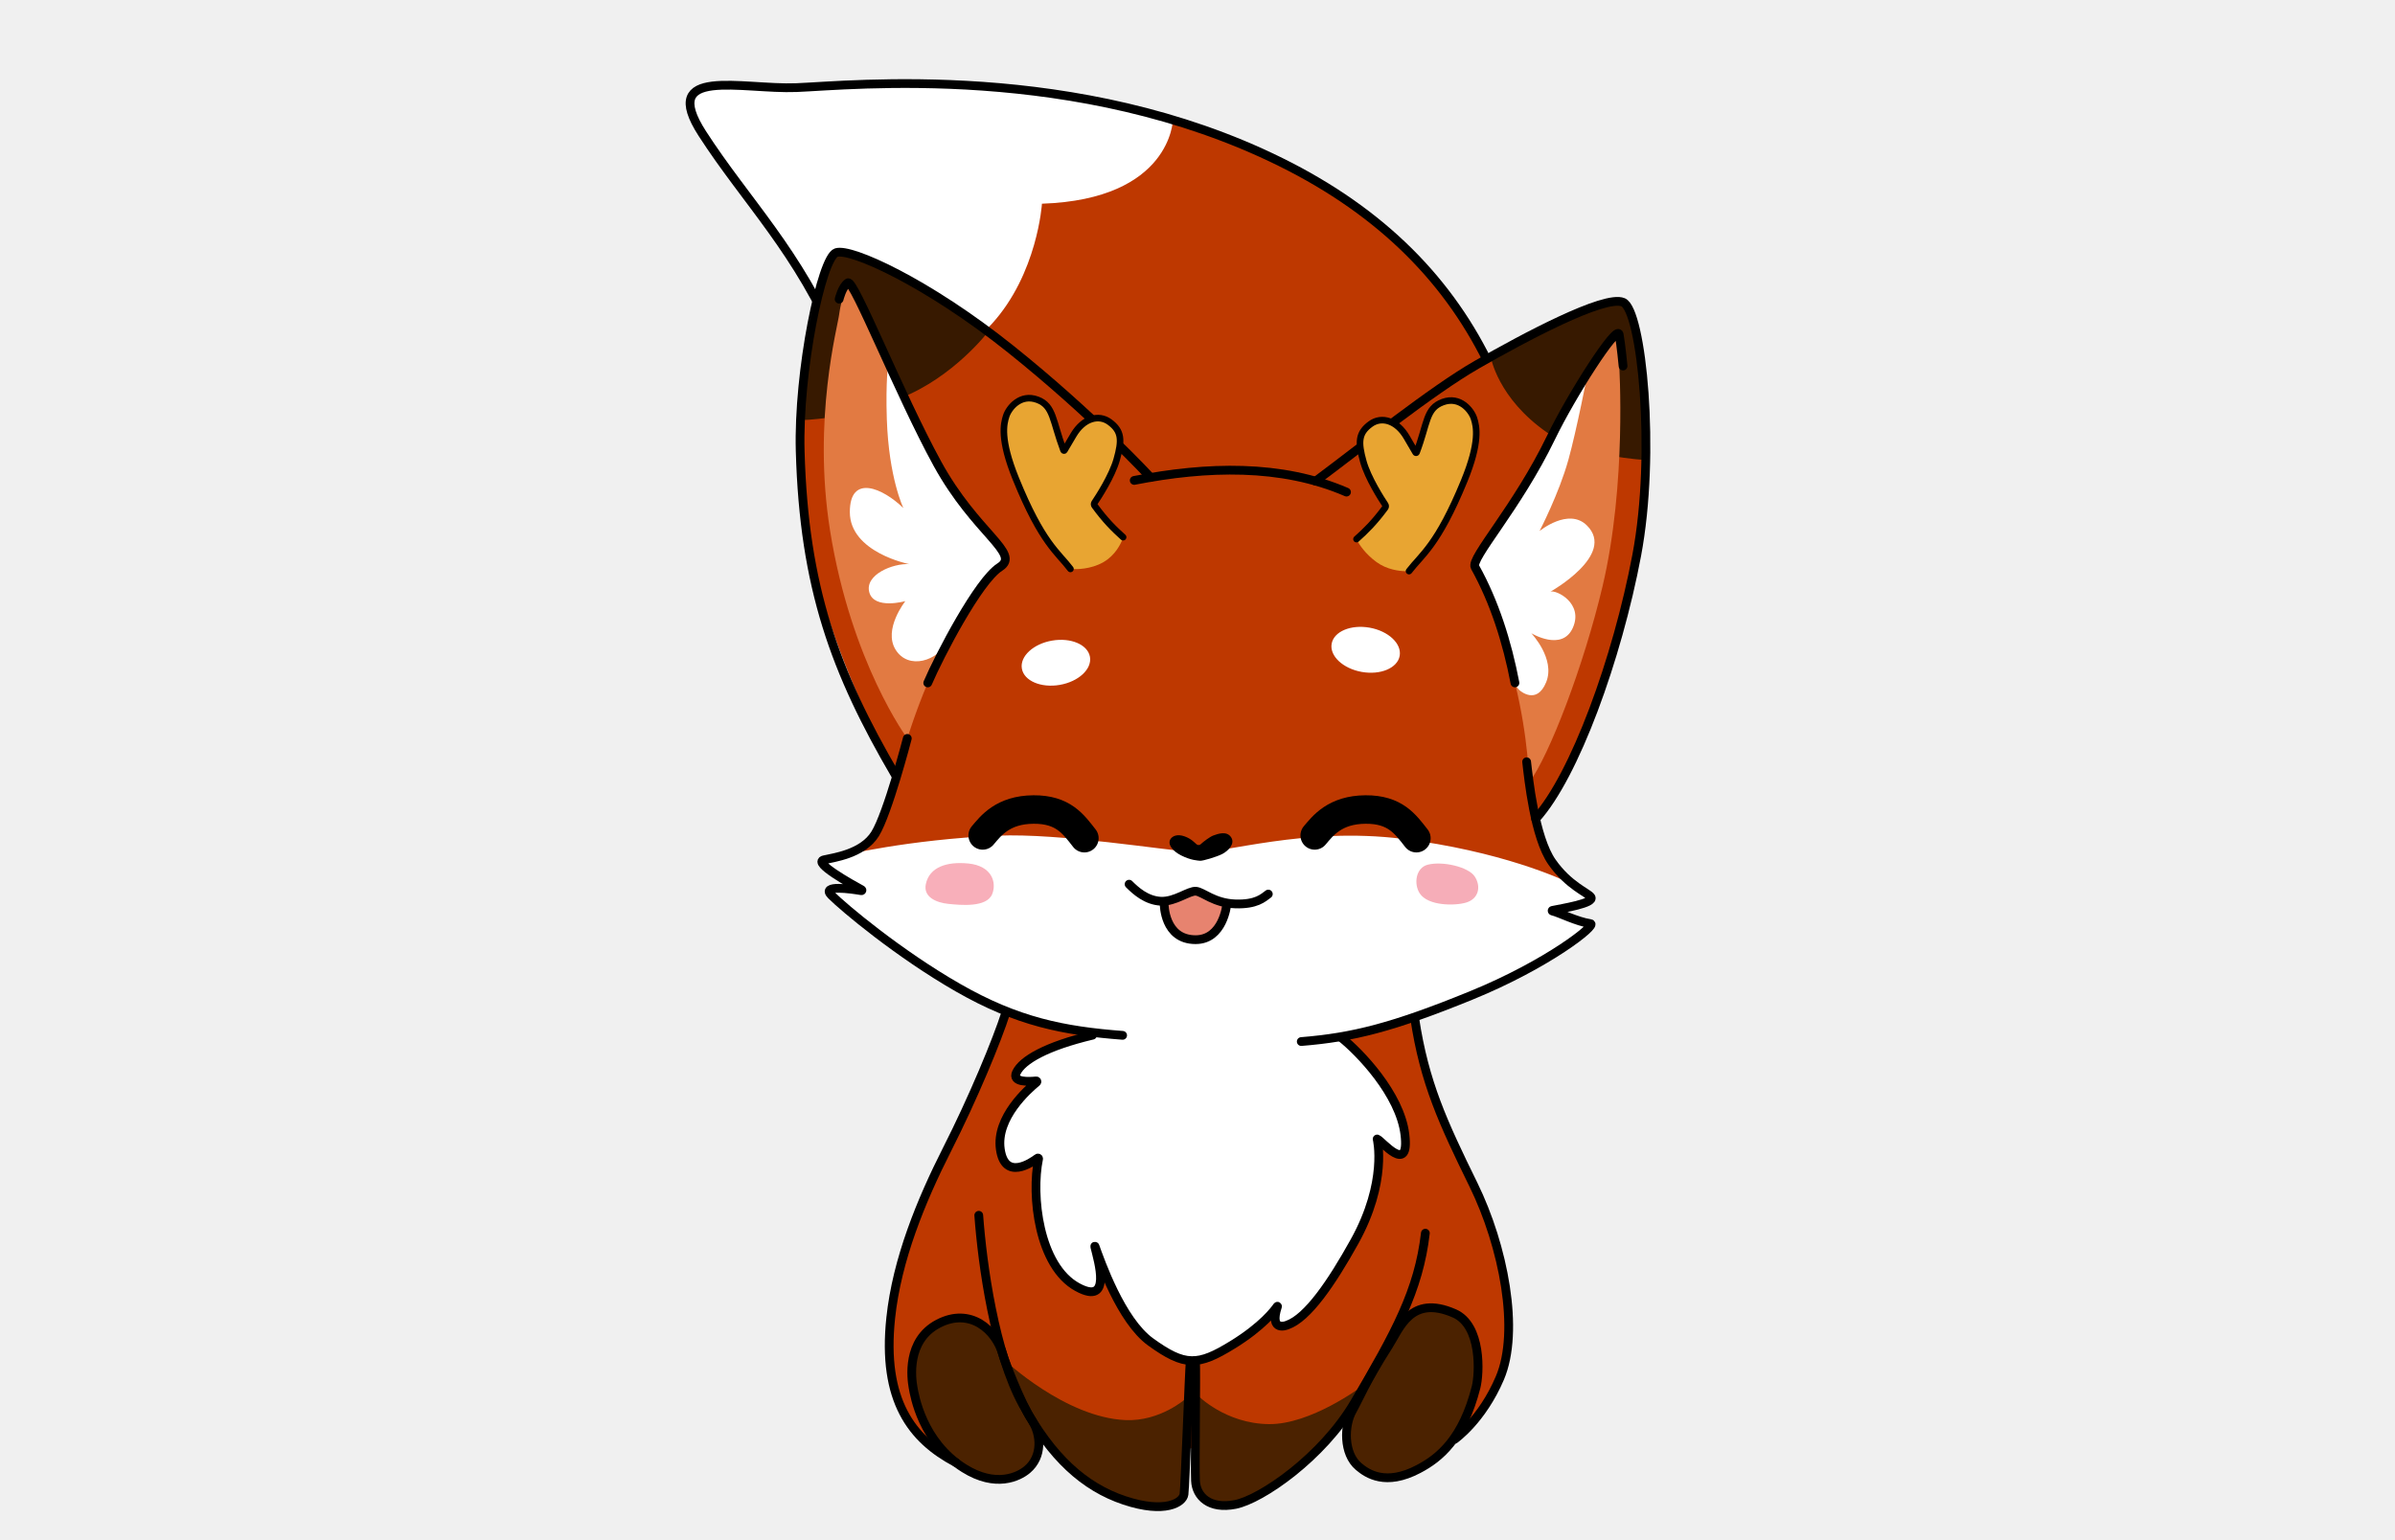
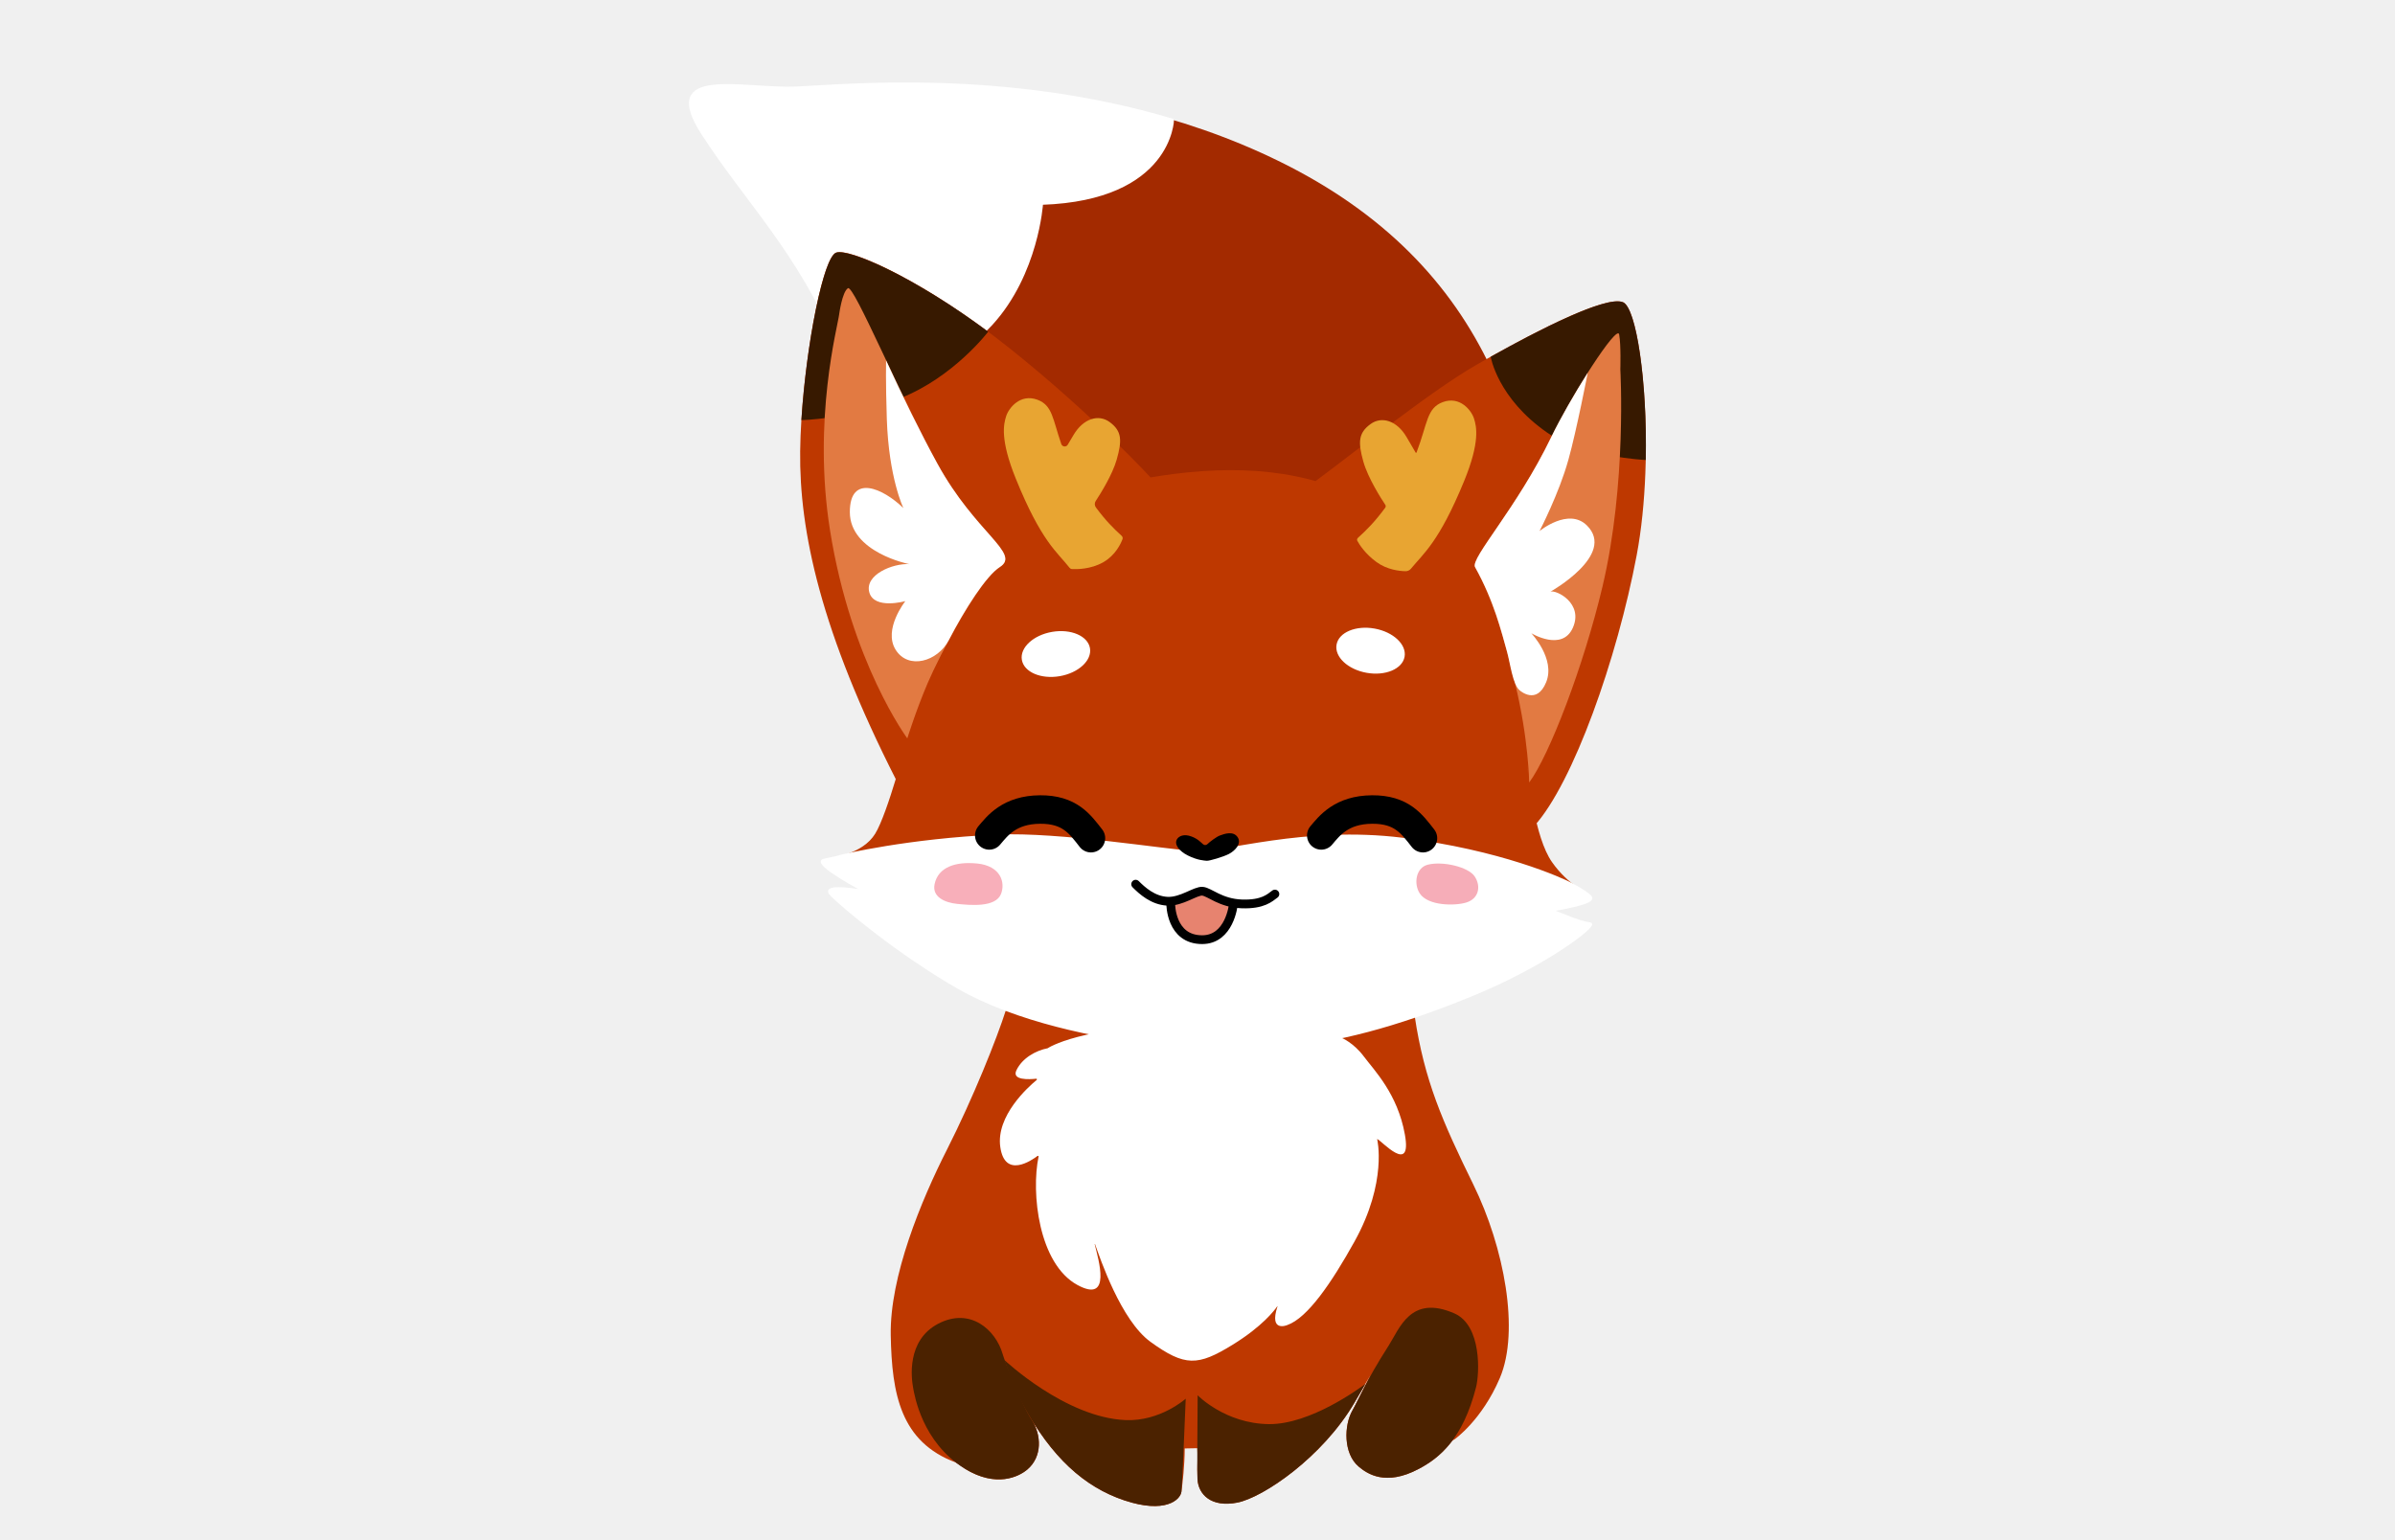
- <svg xmlns="http://www.w3.org/2000/svg" version="1.1" viewBox="0 0 1093.09 702.91">
+ <svg xmlns="http://www.w3.org/2000/svg" id="animated__x28_vector_x29_" version="1.1" viewBox="0 0 1093.09 702.91">
  <defs>
    <style>
      .st0 {
        fill: #e7836f;
      }

      .st1 {
        fill: #e8a532;
      }

      .st2 {
        fill: #f8afba;
      }

      .st3 {
+         stroke: #fff;
+         stroke-miterlimit: 10;
+       }
+ 
+       .st3, .st4 {
        fill: #fff;
      }

-       .st4 {
+       .st5 {
        fill: #e27a42;
      }

-       .st5 {
-         stroke-width: 3px;
+       .st6 {
+         stroke-width: 4px;
      }

-       .st5, .st6, .st7 {
+       .st6, .st7 {
        fill: none;
        stroke: #000;
        stroke-linecap: round;
        stroke-linejoin: round;
      }

-       .st6 {
-         stroke-width: 4px;
+       .st8 {
+         fill: #be3800;
      }

-       .st8 {
+       .st9 {
        fill: #f6adb8;
      }

-       .st9 {
+       .st10 {
        fill: #be3800;
      }

-       .st10 {
+       .st11 {
        fill: #4b2200;
      }

-       .st11 {
+       .st12 {
        fill: #371900;
+       }
+ 
+       .st13 {
+         fill: #a32a00;
      }

      .st7 {
        stroke-width: 13px;
      }
    </style>
  </defs>
-   <g id="tails_-_vector">
-     <g id="_x34_1" data-name="_x34_">
-       <path class="st9" d="M589.55,530c17.38-17.63,107-109,113-219s-25-191-118-237-196-35-221-34-63-10-43,21,44,54,62,97,47.88,85.78,101,124c60.29,43.38,71.63,71.92,86,118,10.56,33.86,10.93,86.27,9.07,115-1.03,15.97-1.97,28.09,10.93,15Z" />
-       <path class="st3" d="M475.55,93s-2,32-23,55-62.22,27.11-62.22,27.11c-2.89-5.88-5.48-11.61-7.78-17.11-18-43-42-66-62-97s18-20,43-21c20.63-.83,94.37-8.46,171.78,14.74,0,0-.78,36.26-59.78,38.26Z" />
-       <path class="st6" d="M589.55,530c17.38-17.63,107-109,113-219s-25-191-118-237-196-35-221-34-63-10-43,21,44,54,62,97,47.88,85.78,101,124c60.29,43.38,71.63,71.92,86,118,10.56,33.86,10.93,86.27,9.07,115-1.03,15.97-1.97,28.09,10.93,15Z" />
+   <g id="_x34_">
+     <g id="tail_4">
+       <path class="st13" d="M589.55,530c17.38-17.63,107-109,113-219s-25-191-118-237c-93-46-196-35-221-34s-63-10-43,21c20,31,44,54,62,97,18,43,47.88,85.78,101,124,60.29,43.38,71.63,71.92,86,118,10.56,33.86,10.93,86.27,9.07,115-1.03,15.97-1.97,28.09,10.93,15Z" />
+       <path class="st3" d="M475.55,93s-2,32-23,55c-21,23-62.22,27.11-62.22,27.11-2.89-5.88-5.48-11.61-7.78-17.11-18-43-42-66-62-97-20-31,18-20,43-21,20.63-.83,94.37-8.46,171.78,14.74,0,0-.78,36.26-59.78,38.26Z" />
    </g>
  </g>
-   <g id="Static">
-     <g id="Static_Fox">
-       <g id="vectorized_static">
-         <path class="st9" d="M586.1,477.56c-34.29,2.27-61.54-1.21-61.54-1.21-17.84-2.36-42.68-6.73-65.42-15.29v-.03c-4.1,12.97-15.1,40.47-26.93,63.8-11.83,23.33-26.17,58-25.67,84.83s4.5,48.67,29.73,58.04l4.76,3.23c13.91,8.2,23.95,3.25,27.8.01,7.05-5.94,6.38-15.94,2.21-22.44l-4.16-7.17c13,23.83,27.83,37.5,46.33,43.67s25.5-.17,26-4,1.47-11.63,1.5-19.72l5.73-.11c.42,7.12-.24,6.83.1,14s6.33,13.17,18.17,10.83,38.86-20.7,53.5-45.67c2.57-4.39,4.99-8.54,7.26-12.5l-5.45,10.73c-1.08,2.15-1.95,3.92-2.81,5.44-3.81,6.72-4.16,19.61,2.89,25.56,3.93,3.32,12.28,9.04,27.33,1.11,5.02-2.64,10.31-6.28,15.08-12.5.57-.74,1.36-1.05,1.36-1.05,0,0,12.44-8.67,20.67-28,9.14-21.49,2-59.56-12.09-88.3s-22.35-47.48-26.77-76.89c0,0-30.21,11.68-59.59,13.63Z" />
+   <g id="separated_artboards">
+     <g id="body">
+       <g id="body_base">
+         <path class="st10" d="M586.1,477.56c-34.29,2.27-61.54-1.21-61.54-1.21-17.84-2.36-42.68-6.73-65.42-15.29v-.03c-4.1,12.97-15.1,40.47-26.93,63.8-11.83,23.33-26.17,58-25.67,84.83s4.5,48.67,29.73,58.04l4.76,3.23c13.91,8.2,23.95,3.25,27.8.01,7.05-5.94,6.38-15.94,2.21-22.44l-4.16-7.17c13,23.83,27.83,37.5,46.33,43.67,18.5,6.17,25.5-.17,26-4s1.47-11.63,1.5-19.72l5.73-.11c.42,7.12-.24,6.83.1,14,.33,7.17,6.33,13.17,18.17,10.83,11.83-2.33,38.86-20.7,53.5-45.67,2.57-4.39,4.99-8.54,7.26-12.5l-5.45,10.73c-1.08,2.15-1.95,3.92-2.81,5.44-3.81,6.72-4.16,19.61,2.89,25.56,3.93,3.32,12.28,9.04,27.33,1.11,5.02-2.64,10.31-6.28,15.08-12.5.57-.74,1.36-1.05,1.36-1.05,0,0,12.44-8.67,20.67-28,9.14-21.49,2-59.56-12.09-88.3s-22.35-47.48-26.77-76.89c0,0-30.21,11.68-59.59,13.63Z" />
+       </g>
+       <g id="feet_front">
+         <path class="st11" d="M546.61,637c-.08,14.5-.28,33.55-.07,38.17.33,7.17,6.33,13.17,18.17,10.83,11.83-2.33,38.86-20.7,53.5-45.67,1.69-2.88,3.31-5.66,4.87-8.35.03-.05-.02-.1-.07-.07-2.32,1.75-24.86,18.41-43.8,18.26-20-.17-32.6-13.17-32.6-13.17Z" />
+         <path class="st11" d="M458.48,620.95c2.37,7.46,5.15,14.42,8.4,20.38,13,23.83,27.83,37.5,46.33,43.67,18.5,6.17,25.5-.17,26-4,.33-2.53,1.24-25.33,1.96-42.44,0,0-11.64,10.44-27.46,9.77-27.5-1.17-55.23-27.38-55.23-27.38Z" />
+       </g>
+       <path id="chest" class="st4" d="M478.21,478.56c-5.33,1-11.67,4.44-14.33,10.11-2.17,4.62,5.95,4.14,9.02,3.81.32-.03.49.36.24.57-3.83,3.16-18.64,16.38-16.6,30.62,2.07,14.5,14.25,6.15,16.96,4.09.22-.16.57,0,.51.26-3.47,16.62.02,48.98,17.74,58.63,15.84,8.62,9.53-11.77,7.88-18.61-.02-.09.11-.13.14-.04,2.36,6.56,11.83,34.85,25.35,44.63,15.67,11.33,21.61,11.04,37.34,1.37,13.79-8.47,19.33-15.92,20.49-17.63.04-.06.12,0,.1.06-3.99,12.15,4.48,8.51,4.48,8.51,9.25-3.23,20.2-19.29,30.66-38.11,15.19-27.33,10.34-46.83,10.34-46.83,2,.67,16,16.67,12.67-2-3.33-18.67-14-29.33-18.73-35.67s-10.2-8.53-10.2-8.53c0,0-31.41-5.59-70.24-5.59-48.57,0-63.83,10.33-63.83,10.33Z" />
+       <g id="feet_back">
+         <path class="st11" d="M457.61,618.13c-3.18-10.95-14.73-21.46-29.4-13.8-14.67,7.67-12.17,25.17-11.5,29,.67,3.83,4.17,25,23.33,37,14.42,9.03,24.85,3.92,28.78.61,7.05-5.94,6.38-15.94,2.21-22.44-5.47-8.54-12.5-27.18-13.43-30.37Z" />
+         <path class="st11" d="M633.7,614.47c5.11-7.99,10.1-23.58,30.07-14.85,12.56,5.49,11.5,27.49,9.91,33.71-6.01,23.57-16.63,32.27-26.24,37.33-15.05,7.93-23.4,2.2-27.33-1.11-7.05-5.94-6.7-18.84-2.89-25.56,2.93-5.16,6.05-13.2,16.48-29.53Z" />
+       </g>
+     </g>
+     <g id="head">
+       <g id="head_base">
+         <path class="st8" d="M671.16,454.58c34.92-14.28,58.02-32.45,54.72-32.92-6.22-.89-14.17-5.01-17.37-5.75-.15-.04-.15-.25,0-.28,4.39-.94,19.48-3.25,17.59-6.08-1.33-2-10.19-5.15-17.78-16-7.93-11.34-10.67-38.22-11.56-45.78l3.47,29.34c17.78-19.56,37.86-76.46,46.75-123.57,8.89-47.11,2.22-112-6.22-115.56-8.44-3.56-45.78,16.44-66.67,28.44-20.89,12-52.89,37.78-73.66,53.22l14.1,5.01c-29.78-12.89-63.8-11.8-96.89-5.33l7.48-1.36s-26.14-28.42-63.92-58.64c-37.78-30.22-72.89-46.22-79.56-44-6.67,2.22-16,54.22-16.44,90.67-.44,36.44,9.38,82.38,43.9,150.24l4.99-19.13s-8.89,34.22-14.67,43.56c-5.78,9.33-19.27,10.88-23.44,11.9-5.08,1.24,12.4,11,17.3,13.66.23.12.1.46-.15.42-4.58-.78-18.58-2.83-13.72,2.03,5.78,5.78,30.67,26.67,57.78,42.22,27.11,15.56,57.7,19.09,83.75,23.4,12.96,2.14,34.59,3.55,63.91,1.95,34.49-1.89,68.29-14.3,86.28-21.65Z" />
+       </g>
+       <g id="face_white">
+         <path class="st3" d="M717.67,403.83c4.61,2.47,7.66,4.57,8.43,5.72,1.89,2.83-13.2,5.14-17.59,6.08-.15.03-.15.25,0,.28,3.2.73,11.15,4.86,17.37,5.75,3.3.47-19.79,18.69-54.72,32.92-35.39,14.42-61.52,20.83-85.05,22.97-34.22,3.11-61.54-1.21-61.54-1.21-23.85-3.16-60.24-9.91-87.35-25.46-27.11-15.56-52-36.44-57.78-42.22-4.86-4.86,9.14-2.8,13.72-2.03.25.04.37-.3.15-.42-4.91-2.66-22.39-12.42-17.3-13.66,1.67-.41,4.82-.9,8.38-1.94,0,0,29.98-7.31,70.86-9.09,28.46-1.23,76.11,6.68,90.3,7.57,12.34.78,49.68-11.71,94.51-6.13s72.75,18.24,77.62,20.85Z" />
+       </g>
+       <g id="ears">
+         <g id="ears_tips">
+           <path class="st12" d="M680.37,162.88c21.36-11.98,52.74-28.11,60.4-24.88,6,2.52,11.09,35.96,10.37,72.01,0,0-28.79-1.29-44.92-12.45-22.78-15.78-25.85-34.67-25.85-34.67Z" />
+           <path class="st12" d="M365.77,191.78c2.17-34.41,10.05-74.51,15.89-76.45s35.64,11.02,69.35,36.12c0,0-15.77,20.74-40.02,30.32-25.33,10.01-45.22,10.01-45.22,10.01Z" />
+         </g>
+         <g id="ears_inner">
+           <path class="st5" d="M691.43,311.78c-4.74-19.31-9.39-37.04-18.22-52.89-2.22-3.99,19.11-26.91,34.67-59.11,9.34-19.34,30.22-52,31.11-47.11s.54,16,.54,16c0,0,3.02,52.09-8.16,99.19-8.64,36.41-24.28,77.06-33.44,89.38,0,0-.27-20.13-6.5-45.46Z" />
+           <path class="st5" d="M382.99,143.58s1.33-10.22,4-12c2.67-1.78,23.56,48.64,40.89,80.19,17.48,31.82,38.22,40.89,28.44,47.11-9.78,6.22-27.56,40.44-32.89,52.89-5.33,12.44-9.33,25.33-9.33,25.33,0,0-25.64-34.58-35.27-94.96-8.08-50.64,3.53-93.21,4.16-98.57Z" />
+         </g>
+         <g id="ears_white">
+           <path class="st4" d="M404.43,164.61c7,15.33,16.05,33.69,23.45,47.16,17.48,31.82,38.22,40.89,28.44,47.11-6.26,3.98-16.03,19.33-23.26,33.33-5.08,9.84-18.52,13.71-24.3,4.41s4.44-22.18,4.44-22.18c0,0-14.22,4-16.44-4-2.22-8,10.67-13.33,18.22-12.89,0,0-27.12-5.33-27.11-23.79,0-17.55,15.11-10.93,24.44-1.79,0,0-6.67-13.77-7.56-40.64-.57-17.33-.34-26.72-.34-26.72Z" />
+           <path class="st4" d="M715.79,210.01c-4.27,15.38-13.14,32.44-13.14,32.44,0,0,13.23-10.88,21.62-2.56,13.47,13.37-16.61,30.22-16.61,30.22,2.67-.89,15.11,5.33,10.22,16.44-4.89,11.11-18.99,2.54-18.99,2.54,0,0,11.12,11.68,6.79,22.35-4.33,10.67-12.02,3.78-12.02,3.78-3.31-2.57-4.45-12.77-5.84-17.68-2.63-9.27-5.77-22.8-14.6-38.65-2.22-3.99,19.11-26.91,34.67-59.11,4.21-8.71,10.75-20.11,16.76-29.58,0,0-5.03,26.05-8.85,39.81Z" />
+         </g>
+       </g>
+       <g id="cheeks">
+         <path class="st2" d="M445.88,394.22c-9.74-.96-17.71,1.63-19.33,9.44-1.22,5.89,4.78,8.44,10.3,9,5.74.58,17.48,1.78,20-4.49,2.07-5.16,0-12.87-10.96-13.96Z" />
+         <path class="st9" d="M651.64,394.77c6.67-1.71,18.48.92,21.43,5.38,2.95,4.45,1.91,10.11-3.83,11.88-5.1,1.58-17.48,1.64-21.27-4.17-2.77-4.25-1.88-11.67,3.67-13.09Z" />
+       </g>
+       <g id="eyebrows">
+         <ellipse class="st4" cx="625.48" cy="297.03" rx="10.26" ry="15.77" transform="translate(223.22 860.62) rotate(-79.88)" />
+         <ellipse class="st4" cx="481.93" cy="298.57" rx="15.77" ry="10.26" transform="translate(-43.68 86.13) rotate(-9.77)" />
+       </g>
+       <g id="antlers">
        <g>
-           <path class="st10" d="M546.61,637c-.08,14.5-.28,33.55-.07,38.17.33,7.17,6.33,13.17,18.17,10.83s38.86-20.7,53.5-45.67c1.69-2.88,3.31-5.66,4.87-8.35.03-.05-.02-.1-.07-.07-2.32,1.75-24.86,18.41-43.8,18.26-20-.17-32.6-13.17-32.6-13.17Z" />
-           <path class="st10" d="M458.48,620.95c2.37,7.46,5.15,14.42,8.4,20.38,13,23.83,27.83,37.5,46.33,43.67s25.5-.17,26-4c.33-2.53,1.24-25.33,1.96-42.44,0,0-11.64,10.44-27.46,9.77-27.5-1.17-55.23-27.38-55.23-27.38Z" />
-         </g>
-         <path class="st3" d="M478.21,478.56c-5.33,1-11.67,4.44-14.33,10.11-2.17,4.62,5.95,4.14,9.02,3.81.32-.03.49.36.24.57-3.83,3.16-18.64,16.38-16.6,30.62s14.25,6.15,16.96,4.09c.22-.16.57,0,.51.26-3.47,16.62.02,48.98,17.74,58.63,15.84,8.62,9.53-11.77,7.88-18.61-.02-.09.11-.13.14-.04,2.36,6.56,11.83,34.85,25.35,44.63,15.67,11.33,21.61,11.04,37.34,1.37,13.79-8.47,19.33-15.92,20.49-17.63.04-.06.12,0,.1.06-3.99,12.15,4.48,8.51,4.48,8.51,9.25-3.23,20.2-19.29,30.66-38.11,15.19-27.33,10.34-46.83,10.34-46.83,2,.67,16,16.67,12.67-2s-14-29.33-18.73-35.67-10.2-8.53-10.2-8.53c0,0-31.41-5.59-70.24-5.59-48.57,0-63.83,10.33-63.83,10.33Z" />
-         <g>
-           <path class="st10" d="M457.61,618.13c-3.18-10.95-14.73-21.46-29.4-13.8-14.67,7.67-12.17,25.17-11.5,29,.67,3.83,4.17,25,23.33,37,14.42,9.03,24.85,3.92,28.78.61,7.05-5.94,6.38-15.94,2.21-22.44-5.47-8.54-12.5-27.18-13.43-30.37Z" />
-           <path class="st10" d="M633.7,614.47c5.11-7.99,10.1-23.58,30.07-14.85,12.56,5.49,11.5,27.49,9.91,33.71-6.01,23.57-16.63,32.27-26.24,37.33-15.05,7.93-23.4,2.2-27.33-1.11-7.05-5.94-6.7-18.84-2.89-25.56,2.93-5.16,6.05-13.2,16.48-29.53Z" />
-         </g>
-         <path class="st9" d="M671.16,454.58c34.92-14.28,58.02-32.45,54.72-32.92-6.22-.89-14.17-5.01-17.37-5.75-.15-.04-.15-.25,0-.28,4.39-.94,19.48-3.25,17.59-6.08-1.33-2-10.19-5.15-17.78-16-7.93-11.34-10.67-38.22-11.56-45.78l4.12,26.07c17.78-19.56,37.22-73.19,46.11-120.3s2.22-112-6.22-115.56-45.78,16.44-66.67,28.44-52.89,37.78-73.66,53.22l14.1,5.01c-29.78-12.89-63.8-11.8-96.89-5.33l7.48-1.36s-26.14-28.42-63.92-58.64-72.89-46.22-79.56-44-16,54.22-16.44,90.67,9.04,80.15,43.56,148l5.33-16.89s-8.89,34.22-14.67,43.56-19.27,10.88-23.44,11.9c-5.08,1.24,12.4,11,17.3,13.66.23.12.1.46-.15.42-4.58-.78-18.58-2.83-13.72,2.03,5.78,5.78,30.67,26.67,57.78,42.22,27.11,15.56,57.7,19.09,83.75,23.4,12.96,2.14,34.59,3.55,63.91,1.95,34.49-1.89,68.29-14.3,86.28-21.65Z" />
-         <path class="st3" d="M717.67,403.83c4.61,2.47,7.66,4.57,8.43,5.72,1.89,2.83-13.2,5.14-17.59,6.08-.15.03-.15.25,0,.28,3.2.73,11.15,4.86,17.37,5.75,3.3.47-19.79,18.69-54.72,32.92s-61.52,20.83-85.05,22.97c-34.22,3.11-61.54-1.21-61.54-1.21-23.85-3.16-60.24-9.91-87.35-25.46-27.11-15.56-52-36.44-57.78-42.22-4.86-4.86,9.14-2.8,13.72-2.03.25.04.37-.3.15-.42-4.91-2.66-22.39-12.42-17.3-13.66,1.67-.41,4.82-.9,8.38-1.94,0,0,29.98-7.31,70.86-9.09,28.46-1.23,76.11,6.68,90.3,7.57,12.34.78,49.68-11.71,94.51-6.13s72.75,18.24,77.62,20.85Z" />
-         <g>
-           <path class="st11" d="M680.37,162.88c21.36-11.98,52.74-28.11,60.4-24.88,6,2.52,11.09,35.96,10.37,72.01,0,0-28.79-1.29-44.92-12.45-22.78-15.78-25.85-34.67-25.85-34.67Z" />
-           <path class="st11" d="M365.77,191.78c2.17-34.41,10.05-74.51,15.89-76.45,6.06-2.02,35.64,11.02,69.35,36.12,0,0-15.77,20.74-40.02,30.32-25.33,10.01-45.22,10.01-45.22,10.01Z" />
-         </g>
-         <g>
-           <path class="st4" d="M691.43,311.78c-4.74-19.31-9.39-37.04-18.22-52.89-2.22-3.99,19.11-26.91,34.67-59.11,9.34-19.34,30.22-52,31.11-47.11s0,13.78,0,13.78c0,0,3.56,54.31-7.62,101.41-8.64,36.41-24.28,77.06-33.44,89.38,0,0-.27-20.13-6.5-45.46Z" />
-           <path class="st4" d="M382.99,143.58s1.33-10.22,4-12,23.56,48.64,40.89,80.19c17.48,31.82,38.22,40.89,28.44,47.11-9.78,6.22-27.56,40.44-32.89,52.89-5.33,12.44-9.33,25.33-9.33,25.33,0,0-25.64-34.58-35.27-94.96-8.08-50.64,3.53-93.21,4.16-98.57Z" />
-         </g>
-         <g>
-           <path class="st3" d="M405.43,165.61c7,15.33,15.05,32.69,22.45,46.16,17.48,31.82,38.22,40.89,28.44,47.11-6.26,3.98-16.03,19.33-23.26,33.33-5.08,9.84-18.52,13.71-24.3,4.41s4.44-22.18,4.44-22.18c0,0-14.22,4-16.44-4-2.22-8,10.67-13.33,18.22-12.89,0,0-27.12-5.33-27.11-23.79,0-17.55,15.11-10.93,24.44-1.79,0,0-6.67-13.77-7.56-40.64-.57-17.33.66-25.72.66-25.72Z" />
-           <path class="st3" d="M715.79,210.01c-4.27,15.38-13.14,32.44-13.14,32.44,0,0,13.23-10.88,21.62-2.56,13.47,13.37-16.61,30.22-16.61,30.22,2.67-.89,15.11,5.33,10.22,16.44s-18.99,2.54-18.99,2.54c0,0,11.12,11.68,6.79,22.35s-12.02,3.78-12.02,3.78c-3.31-2.57-3.83-10.24-4.32-15.32-.65-6.7-7.29-25.17-16.12-41.01-2.22-3.99,19.11-26.91,34.67-59.11,4.21-8.71,10.75-20.11,16.76-29.58,0,0-5.03,26.05-8.85,39.81Z" />
-         </g>
-         <g>
-           <path class="st6" d="M408.77,354c-27.63-47.29-41.82-85.72-43.56-148-1.02-36.43,9.78-88.44,16.44-90.67s41.78,13.78,79.56,44,63.92,58.64,63.92,58.64" />
-           <path class="st6" d="M517.66,219.33c33.09-6.47,67.11-7.56,96.89,5.33" />
-           <path class="st6" d="M600.45,219.66c20.77-15.44,52.77-41.22,73.66-53.22s58.22-32,66.67-28.44,15.11,68.44,6.22,115.56-28.33,100.74-46.11,120.3" />
-           <path class="st6" d="M691.43,311.78c-3.56-18.67-9.39-37.04-18.22-52.89-2.22-3.99,19.11-26.91,34.67-59.11,9.34-19.34,30.22-52,31.11-47.11s1.78,14.44,1.78,14.44" />
-           <path class="st6" d="M593.9,475.51c23.56-1.89,41.87-6.51,77.26-20.92s58.02-32.45,54.72-32.92c-6.22-.89-14.17-5.01-17.37-5.75-.15-.04-.15-.25,0-.28,4.39-.94,19.48-3.25,17.59-6.08-1.33-2-10.19-5.15-17.78-16-7.93-11.34-10.67-38.22-11.56-45.78" />
-           <path class="st6" d="M414.1,337.11s-8.89,34.22-14.67,43.56-19.27,10.88-23.44,11.9c-5.08,1.24,12.4,11,17.3,13.66.23.12.1.46-.15.42-4.58-.78-18.58-2.83-13.72,2.03,5.78,5.78,30.67,26.67,57.78,42.22,27.11,15.56,48.18,19.72,75.17,21.78" />
-           <path class="st6" d="M423.43,311.78c5.33-12.44,23.11-46.67,32.89-52.89,9.78-6.22-10.96-15.29-28.44-47.11-17.33-31.56-38.22-84.44-40.89-82.67s-4,7.47-4,7.47" />
-           <path class="st6" d="M459.16,462.03c-4.11,12.97-15.11,39.47-26.95,62.8-11.83,23.33-22.85,50.19-25.68,76.88-4,37.67,9.6,55.4,29.74,66" />
-           <path class="st6" d="M446.71,554.83c1.67,22.67,7.17,62.67,20.17,86.5s27.83,37.5,46.33,43.67,26.68,1.02,27.18-2.82,2.33-54.33,2.83-60.83" />
-           <path class="st6" d="M545.63,621.18c.33,5.83-.33,47.67,0,54.83s6.33,13.17,18.17,10.83,39.77-21.54,54.41-46.51c18.67-31.83,29.33-51.17,32.33-77.33" />
-           <path class="st6" d="M457.61,618.13c-3.18-10.95-14.73-21.46-29.4-13.8-14.67,7.67-12.17,25.17-11.5,29,.67,3.83,4.17,25,23.33,37,14.42,9.03,24.85,3.92,28.78.61,7.05-5.94,6.38-15.94,2.21-22.44-5.47-8.54-12.5-27.18-13.43-30.37Z" />
-           <path class="st6" d="M645.69,464.93c4.42,29.4,12.98,47.75,26.77,75.89s21.23,66.8,12.09,88.3c-8.22,19.33-20.67,28-20.67,28" />
-           <path class="st6" d="M633.7,614.47c5.11-7.99,10.1-23.58,30.07-14.85,12.56,5.49,11.5,27.49,9.91,33.71-6.01,23.57-16.63,32.27-26.24,37.33-15.05,7.93-23.4,2.2-27.33-1.11-7.05-5.94-6.7-18.84-2.89-25.56,2.93-5.16,6.05-13.2,16.48-29.53Z" />
-           <path class="st6" d="M612.28,473.81c8.05,6.44,26.7,25.56,28.93,44.19,2.25,18.83-10.67,2.67-12.67,2,0,0,4.85,19.49-10.34,46.83-10.46,18.83-21.41,34.88-30.66,38.11,0,0-8.47,3.64-4.48-8.51.02-.06-.06-.11-.1-.06-1.16,1.71-6.7,9.16-20.49,17.63-15.73,9.67-21.68,9.96-37.34-1.37-13.52-9.78-23-37.07-25.35-43.63-.03-.09-.17-.05-.14.04,1.65,6.84,7.96,27.22-7.88,18.61-17.72-9.64-21.21-42-17.74-58.63.06-.27-.3-.43-.51-.26-2.71,2.06-14.89,10.41-16.96-4.09s12.77-27.46,16.6-30.62c.25-.2.08-.6-.24-.57-3.08.33-11.2.81-9.02-3.81,2.67-5.67,13.67-12.06,34.75-17.06" />
-         </g>
-         <path class="st2" d="M441.88,394.22c-9.74-.96-17.71,1.63-19.33,9.44-1.22,5.89,4.78,8.44,10.3,9s17.48,1.78,20-4.49c2.07-5.16,0-12.87-10.96-13.96Z" />
-         <path class="st8" d="M651.64,394.77c6.67-1.71,18.48.92,21.43,5.38s1.91,10.11-3.83,11.88c-5.1,1.58-17.48,1.64-21.27-4.17-2.77-4.25-1.88-11.67,3.67-13.09Z" />
-         <g>
-           <g>
-             <path class="st1" d="M489.19,259.79c-.4-.02-.76-.23-1.01-.54-5.65-7.25-12.84-11.79-24.56-40.71-7.27-17.94-5.57-24.94-4.38-28.61s6.43-10.35,14.26-7.43c6.88,2.57,6.91,8.72,10.87,20.21.45,1.32,2.25,1.52,2.96.31.63-1.07,1.5-2.53,2.67-4.5,4.44-7.46,11.38-9.57,16.46-5.83,5.58,4.11,5.7,8.32,3.21,17.13-1.96,6.9-7.35,15.51-9.58,18.91-.6.9-.56,2.08.09,2.95,4.42,5.95,8.01,9.55,11.75,12.95.42.39.58.99.38,1.53-.79,2.1-3.24,7.36-8.75,10.51-5.82,3.33-12.33,3.24-14.35,3.12Z" />
-             <path class="st1" d="M619.74,245.57c3.95-3.56,7.72-7.31,12.48-13.77.29-.39.31-.93.04-1.33-1.73-2.59-7.92-12.2-10.03-19.76-2.45-8.82-2.31-13.03,3.29-17.11,5.11-3.72,12.03-1.58,16.43,5.91,2.73,4.64,3.76,6.42,4.15,7.1.1.17.35.14.42-.04,5.08-13.31,4.57-20.27,12-23,7.84-2.88,13.05,3.82,14.22,7.5,1.17,3.67,2.83,10.68-4.52,28.59-11.51,28.04-18.65,33.09-24.26,39.98-.61.75-1.53,1.16-2.49,1.14-2.72-.06-8.4-.64-13.26-4.2-5.17-3.79-7.79-7.97-8.71-9.66-.24-.44-.14-.99.23-1.32Z" />
-           </g>
-           <g>
-             <path class="st5" d="M488.56,259.74c-5.71-7.55-12.96-11.63-24.94-41.2-7.27-17.94-5.57-24.94-4.38-28.61s6.43-10.35,14.26-7.43c7.42,2.77,6.87,9.72,11.89,23.05.07.18.32.22.42.05.4-.68,1.44-2.46,4.18-7.08,4.44-7.46,11.38-9.57,16.46-5.83,5.58,4.11,5.7,8.32,3.21,17.13-2.14,7.54-8.38,17.13-10.12,19.71-.27.41-.26.94.03,1.34,4.97,6.81,8.87,10.64,13.03,14.38" />
-             <path class="st5" d="M643.09,260.73c5.74-7.53,13.01-11.57,25.13-41.08,7.35-17.9,5.69-24.92,4.52-28.59-1.17-3.67-6.38-10.38-14.22-7.5s-6.92,9.68-12,23c-.07.18-.32.21-.42.04-.39-.69-1.43-2.47-4.15-7.1-4.4-7.48-11.33-9.63-16.43-5.91-5.6,4.08-5.74,8.3-3.29,17.11,2.1,7.56,8.3,17.17,10.02,19.76.27.41.25.95-.04,1.34-5.01,6.79-8.92,10.59-13.1,14.32" />
-           </g>
-         </g>
-         <g>
-           <ellipse class="st3" cx="623.25" cy="296.63" rx="10.26" ry="15.77" transform="translate(221.77 858.09) rotate(-79.88)" />
-           <ellipse class="st3" cx="481.93" cy="302.56" rx="15.77" ry="10.26" transform="translate(-44.36 86.18) rotate(-9.77)" />
-         </g>
-         <g id="CHANGING_FACES">
-           <g id="CHANGING_FACES1" data-name="CHANGING_FACES">
-             <g id="happy_face">
-               <path d="M548.04,385.41c-.53.51-1.35.52-1.92.05-.94-.78-2.35-2.47-5.35-3.58-3.46-1.28-5.69-.17-6.56,1.22-1.44,2.33.87,5.42,4.89,7.44,4.46,2.25,7.56,2.33,8.67,2.44s7.56-1.78,10.11-3.11,6-4.59,4-7.63-6.06-1.56-8.17-.78c-1.44.53-4.44,2.76-5.67,3.93Z" />
-               <g id="Happy_face">
-                 <g id="happy_eyes">
-                   <path class="st7" d="M494.92,382.67c-5-6.38-9.64-13.18-23.21-13.09-14.04.09-19.54,7.5-23.21,11.83" />
-                   <path class="st7" d="M646.45,382.67c-5-6.38-9.64-13.18-23.21-13.09-14.04.09-19.54,7.5-23.21,11.83" />
-                 </g>
-                 <g id="happy_mouth">
-                   <path class="st0" d="M531.33,412.69s-.08,16.31,14.34,16.31c12.53,0,14.19-15.84,14.19-15.84l-13.99-6.27-14.55,5.8Z" />
-                   <path class="st6" d="M531.33,412.69s-.08,16.31,14.34,16.31c12.53,0,14.19-15.84,14.19-15.84" />
-                   <path class="st6" d="M515.32,403.67c3,3,7.89,7.44,14.44,7.78s12.89-4.89,16.11-4.56,8.22,5.44,17.89,5.78,12.78-2.78,15.11-4.5" />
-                 </g>
-               </g>
-             </g>
-           </g>
+           <path class="st1" d="M489.19,259.79c-.4-.02-.76-.23-1.01-.54-5.65-7.25-12.84-11.79-24.56-40.71-7.27-17.94-5.57-24.94-4.38-28.61s6.43-10.35,14.26-7.43c6.88,2.57,6.91,8.72,10.87,20.21.45,1.32,2.25,1.52,2.96.31.63-1.07,1.5-2.53,2.67-4.5,4.44-7.46,11.38-9.57,16.46-5.83,5.58,4.11,5.7,8.32,3.21,17.13-1.96,6.9-7.35,15.51-9.58,18.91-.6.9-.56,2.08.09,2.95,4.42,5.95,8.01,9.55,11.75,12.95.42.39.58.99.38,1.53-.79,2.1-3.24,7.36-8.75,10.51-5.82,3.33-12.33,3.24-14.35,3.12Z" />
+           <path class="st1" d="M619.74,245.57c3.95-3.56,7.72-7.31,12.48-13.77.29-.39.31-.93.04-1.33-1.73-2.59-7.92-12.2-10.03-19.76-2.45-8.82-2.31-13.03,3.29-17.11,5.11-3.72,12.03-1.58,16.43,5.91,2.73,4.64,3.76,6.42,4.15,7.1.1.17.35.14.42-.04,5.08-13.31,4.57-20.27,12-23,7.84-2.88,13.05,3.82,14.22,7.5s2.83,10.68-4.52,28.59c-11.51,28.04-18.65,33.09-24.26,39.98-.61.75-1.53,1.16-2.49,1.14-2.72-.06-8.4-.64-13.26-4.2-5.17-3.79-7.79-7.97-8.71-9.66-.24-.44-.14-.99.23-1.32Z" />
        </g>
      </g>
    </g>
+     <g id="face">
+       <g id="face_happy">
+         <g id="happy_eyes">
+           <path class="st7" d="M497.92,382.67c-5-6.38-9.64-13.18-23.21-13.09-14.04.09-19.54,7.5-23.21,11.83" />
+           <path class="st7" d="M649.45,382.67c-5-6.38-9.64-13.18-23.21-13.09-14.04.09-19.54,7.5-23.21,11.83" />
+         </g>
+         <g id="happy_mouth">
+           <path class="st0" d="M534.33,412.69s-.08,16.31,14.34,16.31c12.53,0,14.19-15.84,14.19-15.84l-13.99-6.27-14.55,5.8Z" />
+           <path class="st6" d="M534.33,412.69s-.08,16.31,14.34,16.31c12.53,0,14.19-15.84,14.19-15.84" />
+           <path class="st6" d="M518.32,403.67c3,3,7.89,7.44,14.44,7.78,6.56.33,12.89-4.89,16.11-4.56,3.22.33,8.22,5.44,17.89,5.78s12.78-2.78,15.11-4.5" />
+         </g>
+       </g>
+     </g>
+     <path id="nose" d="M551.04,385.41c-.53.51-1.35.52-1.92.05-.94-.78-2.35-2.47-5.35-3.58-3.46-1.28-5.69-.17-6.56,1.22-1.44,2.33.87,5.42,4.89,7.44,4.46,2.25,7.56,2.33,8.67,2.44,1.11.11,7.56-1.78,10.11-3.11,2.56-1.33,6-4.59,4-7.63-2-3.04-6.06-1.56-8.17-.78-1.44.53-4.44,2.76-5.67,3.93Z" />
  </g>
</svg>
